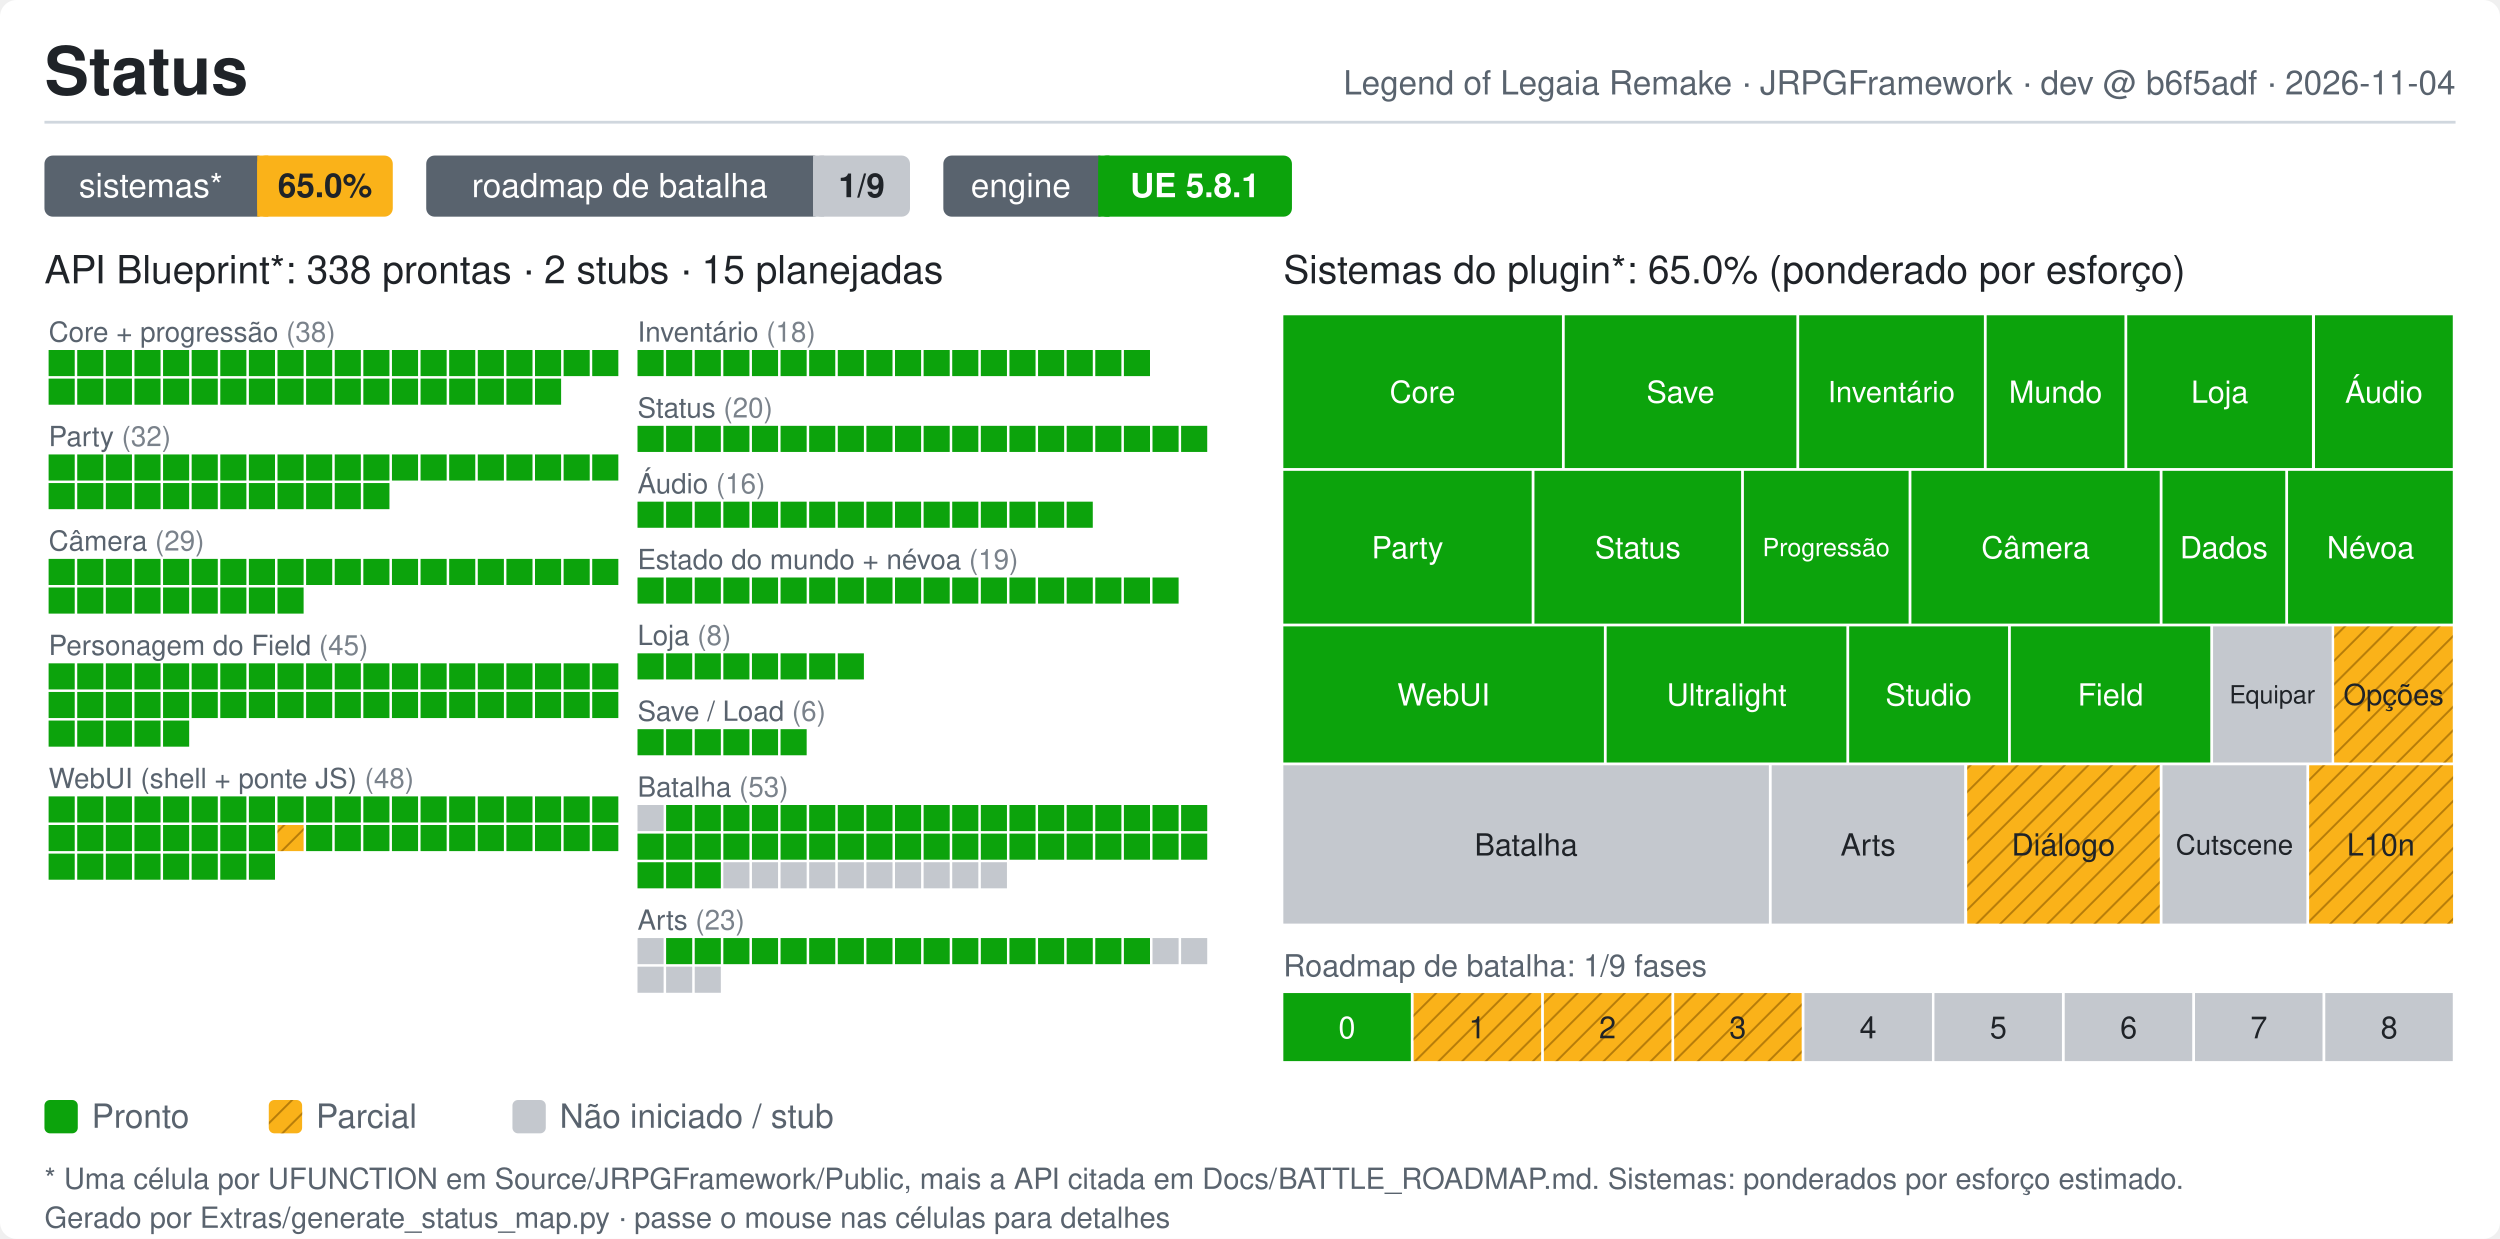
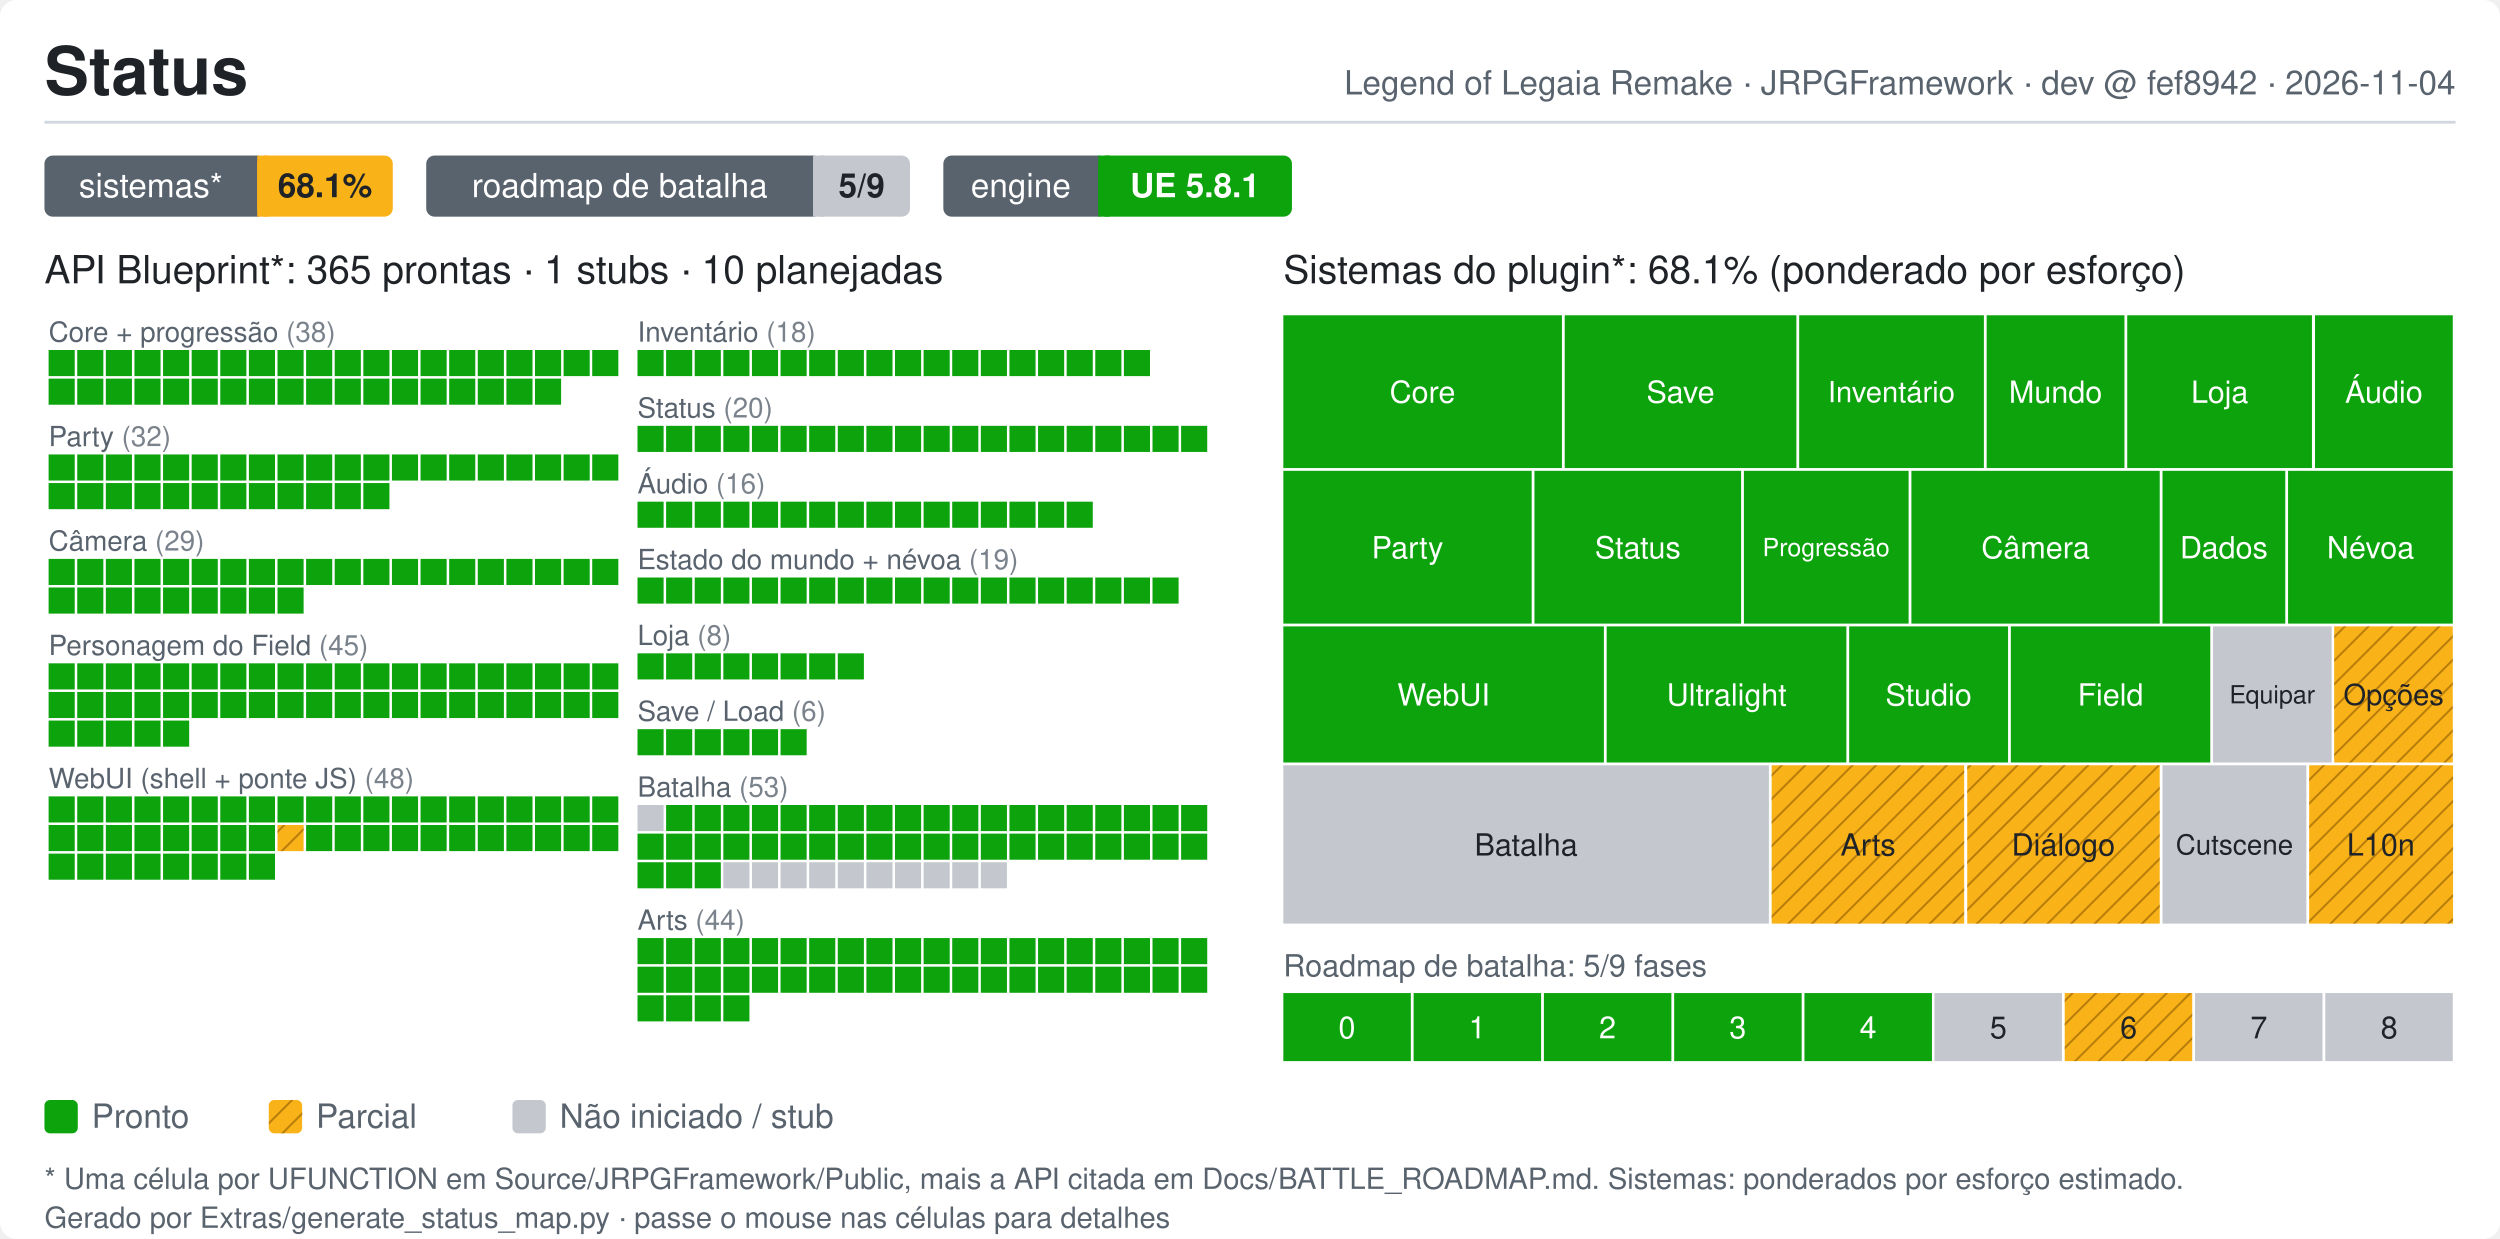
<svg xmlns="http://www.w3.org/2000/svg" width="900" height="446" viewBox="0 0 900 446" font-family="-apple-system,BlinkMacSystemFont,'Segoe UI',Helvetica,Arial,sans-serif" role="img" aria-labelledby="status-title">
  <style>
  .bg { fill: #ffffff; }
  .rule { stroke: #d0d7de; }
  .t1 { fill: #1f2328; }
  .t2 { fill: #59636e; }
  .ok { fill: #0ca30c; }
  .partial { fill: #fab219; }
  .pending { fill: #c4c8ce; }
  .hatch { stroke: #8a5a00; }
  .badge-k { fill: #59636e; }
  .badge-t { fill: #ffffff; }
  .txt-dark { fill: #1f2328; }
  .txt-pending { fill: #1f2328; }
  .panel { fill: #ffffff; }
  @media (prefers-color-scheme: dark) {
    .bg { fill: #0d1117; }
    .rule { stroke: #30363d; }
    .t1 { fill: #e6edf3; }
    .t2 { fill: #9198a1; }
    .pending { fill: #4b525c; }
    .badge-k { fill: #3d444d; }
    .txt-pending { fill: #e6edf3; }
    .panel { fill: #0d1117; }
  }
</style>
  <defs>
    <pattern id="hatch" width="6" height="6" patternUnits="userSpaceOnUse" patternTransform="rotate(45)">
      <line class="hatch" x1="0" y1="0" x2="0" y2="6" stroke-width="1.5" stroke-opacity=".55" />
    </pattern>
  </defs>
  <rect class="bg" width="900" height="446" rx="6" />
  <text class="t1" x="16" y="34" font-size="24" font-weight="600">Status</text>
-   <text class="t2" x="884" y="34" font-size="12" text-anchor="end">Legend of Legaia Remake · JRPGFramework · dev @ b6f5adf · 2026-11-04</text>
+   <text class="t2" x="884" y="34" font-size="12" text-anchor="end">Legend of Legaia Remake · JRPGFramework · dev @ fef8942 · 2026-11-04</text>
  <line class="rule" x1="16" y1="44" x2="884" y2="44" stroke-width="1" />
  <rect class="badge-k" x="16" y="56" width="79.6" height="22" rx="3" />
  <rect class="partial" x="92.6" y="56" width="48.8" height="22" rx="3" />
  <rect class="partial" x="92.6" y="56" width="4" height="22" />
  <text class="badge-t" x="54.3" y="71" font-size="12" text-anchor="middle">sistemas*</text>
-   <text class="txt-dark" x="117.0" y="71" font-size="12" font-weight="600" text-anchor="middle">65.0%</text>
+   <text class="txt-dark" x="117.0" y="71" font-size="12" font-weight="600" text-anchor="middle">68.1%</text>
  <rect class="badge-k" x="153.44" y="56" width="142.3" height="22" rx="3" />
  <rect class="pending" x="292.7" y="56" width="34.9" height="22" rx="3" />
  <rect class="pending" x="292.7" y="56" width="4" height="22" />
  <text class="badge-t" x="223.1" y="71" font-size="12" text-anchor="middle">roadmap de batalha</text>
-   <text class="txt-pending" x="310.2" y="71" font-size="12" font-weight="600" text-anchor="middle">1/9</text>
+   <text class="txt-pending" x="310.2" y="71" font-size="12" font-weight="600" text-anchor="middle">5/9</text>
  <rect class="badge-k" x="339.6" y="56" width="58.8" height="22" rx="3" />
  <rect class="ok" x="395.4" y="56" width="69.7" height="22" rx="3" />
  <rect class="ok" x="395.4" y="56" width="4" height="22" />
  <text class="badge-t" x="367.5" y="71" font-size="12" text-anchor="middle">engine</text>
  <text class="badge-t" x="430.2" y="71" font-size="12" font-weight="600" text-anchor="middle">UE 5.8.1</text>
-   <text class="t1" x="16" y="102" font-size="14">API Blueprint*: 338 prontas · 2 stubs · 15 planejadas</text>
+   <text class="t1" x="16" y="102" font-size="14">API Blueprint*: 365 prontas · 1 stubs · 10 planejadas</text>
  <rect class="panel" x="16" y="112" width="424" height="270" />
  <text class="t2" x="17.5" y="123.0" font-size="10">Core + progressão <tspan class="t2" fill-opacity=".8">(38)</tspan>
  </text>
  <rect class="ok" x="17.5" y="126.0" width="9.4" height="9.4" />
  <rect class="ok" x="27.8" y="126.0" width="9.4" height="9.4" />
  <rect class="ok" x="38.1" y="126.0" width="9.4" height="9.4" />
  <rect class="ok" x="48.4" y="126.0" width="9.4" height="9.4" />
  <rect class="ok" x="58.7" y="126.0" width="9.4" height="9.4" />
  <rect class="ok" x="69.0" y="126.0" width="9.4" height="9.4" />
  <rect class="ok" x="79.3" y="126.0" width="9.4" height="9.4" />
  <rect class="ok" x="89.6" y="126.0" width="9.4" height="9.4" />
  <rect class="ok" x="99.9" y="126.0" width="9.4" height="9.4" />
  <rect class="ok" x="110.2" y="126.0" width="9.4" height="9.4" />
  <rect class="ok" x="120.5" y="126.0" width="9.4" height="9.4" />
  <rect class="ok" x="130.8" y="126.0" width="9.4" height="9.4" />
  <rect class="ok" x="141.1" y="126.0" width="9.4" height="9.4" />
  <rect class="ok" x="151.4" y="126.0" width="9.4" height="9.4" />
  <rect class="ok" x="161.7" y="126.0" width="9.4" height="9.4" />
  <rect class="ok" x="172.0" y="126.0" width="9.4" height="9.4" />
  <rect class="ok" x="182.3" y="126.0" width="9.4" height="9.4" />
  <rect class="ok" x="192.6" y="126.0" width="9.4" height="9.4" />
  <rect class="ok" x="202.9" y="126.0" width="9.4" height="9.4" />
  <rect class="ok" x="213.2" y="126.0" width="9.4" height="9.4" />
  <rect class="ok" x="17.5" y="136.3" width="9.4" height="9.4" />
  <rect class="ok" x="27.8" y="136.3" width="9.4" height="9.4" />
  <rect class="ok" x="38.1" y="136.3" width="9.4" height="9.4" />
  <rect class="ok" x="48.4" y="136.3" width="9.4" height="9.4" />
  <rect class="ok" x="58.7" y="136.3" width="9.4" height="9.4" />
  <rect class="ok" x="69.0" y="136.3" width="9.4" height="9.4" />
  <rect class="ok" x="79.3" y="136.3" width="9.4" height="9.4" />
  <rect class="ok" x="89.6" y="136.3" width="9.4" height="9.4" />
  <rect class="ok" x="99.9" y="136.3" width="9.4" height="9.4" />
  <rect class="ok" x="110.2" y="136.3" width="9.4" height="9.4" />
  <rect class="ok" x="120.5" y="136.3" width="9.4" height="9.4" />
  <rect class="ok" x="130.8" y="136.3" width="9.4" height="9.4" />
  <rect class="ok" x="141.1" y="136.3" width="9.4" height="9.4" />
  <rect class="ok" x="151.4" y="136.3" width="9.4" height="9.4" />
  <rect class="ok" x="161.7" y="136.3" width="9.4" height="9.4" />
  <rect class="ok" x="172.0" y="136.3" width="9.4" height="9.4" />
  <rect class="ok" x="182.3" y="136.3" width="9.4" height="9.4" />
  <rect class="ok" x="192.6" y="136.3" width="9.4" height="9.4" />
  <text class="t2" x="17.5" y="160.6" font-size="10">Party <tspan class="t2" fill-opacity=".8">(32)</tspan>
  </text>
  <rect class="ok" x="17.5" y="163.6" width="9.4" height="9.4" />
  <rect class="ok" x="27.8" y="163.6" width="9.4" height="9.4" />
  <rect class="ok" x="38.1" y="163.6" width="9.4" height="9.4" />
  <rect class="ok" x="48.4" y="163.6" width="9.4" height="9.4" />
  <rect class="ok" x="58.7" y="163.6" width="9.4" height="9.4" />
  <rect class="ok" x="69.0" y="163.6" width="9.4" height="9.4" />
  <rect class="ok" x="79.3" y="163.6" width="9.4" height="9.4" />
  <rect class="ok" x="89.6" y="163.6" width="9.4" height="9.4" />
  <rect class="ok" x="99.9" y="163.6" width="9.4" height="9.4" />
  <rect class="ok" x="110.2" y="163.6" width="9.4" height="9.4" />
  <rect class="ok" x="120.5" y="163.6" width="9.4" height="9.4" />
  <rect class="ok" x="130.8" y="163.6" width="9.4" height="9.4" />
  <rect class="ok" x="141.1" y="163.6" width="9.4" height="9.4" />
  <rect class="ok" x="151.4" y="163.6" width="9.4" height="9.4" />
  <rect class="ok" x="161.7" y="163.6" width="9.4" height="9.4" />
  <rect class="ok" x="172.0" y="163.6" width="9.4" height="9.4" />
  <rect class="ok" x="182.3" y="163.6" width="9.4" height="9.4" />
  <rect class="ok" x="192.6" y="163.6" width="9.4" height="9.4" />
  <rect class="ok" x="202.9" y="163.6" width="9.4" height="9.4" />
  <rect class="ok" x="213.2" y="163.6" width="9.4" height="9.4" />
  <rect class="ok" x="17.5" y="173.9" width="9.4" height="9.4" />
  <rect class="ok" x="27.8" y="173.9" width="9.4" height="9.4" />
  <rect class="ok" x="38.1" y="173.9" width="9.4" height="9.4" />
  <rect class="ok" x="48.4" y="173.9" width="9.4" height="9.4" />
  <rect class="ok" x="58.7" y="173.9" width="9.4" height="9.4" />
  <rect class="ok" x="69.0" y="173.9" width="9.4" height="9.4" />
  <rect class="ok" x="79.3" y="173.9" width="9.4" height="9.4" />
  <rect class="ok" x="89.6" y="173.9" width="9.4" height="9.4" />
  <rect class="ok" x="99.9" y="173.9" width="9.4" height="9.4" />
  <rect class="ok" x="110.2" y="173.9" width="9.4" height="9.4" />
  <rect class="ok" x="120.5" y="173.9" width="9.4" height="9.4" />
  <rect class="ok" x="130.8" y="173.9" width="9.4" height="9.4" />
  <text class="t2" x="17.5" y="198.2" font-size="10">Câmera <tspan class="t2" fill-opacity=".8">(29)</tspan>
  </text>
  <rect class="ok" x="17.5" y="201.2" width="9.4" height="9.4" />
  <rect class="ok" x="27.8" y="201.2" width="9.4" height="9.4" />
  <rect class="ok" x="38.1" y="201.2" width="9.4" height="9.4" />
  <rect class="ok" x="48.4" y="201.2" width="9.4" height="9.4" />
  <rect class="ok" x="58.7" y="201.2" width="9.4" height="9.4" />
  <rect class="ok" x="69.0" y="201.2" width="9.4" height="9.4" />
  <rect class="ok" x="79.3" y="201.2" width="9.4" height="9.4" />
  <rect class="ok" x="89.6" y="201.2" width="9.4" height="9.4" />
  <rect class="ok" x="99.9" y="201.2" width="9.4" height="9.4" />
  <rect class="ok" x="110.2" y="201.2" width="9.4" height="9.4" />
  <rect class="ok" x="120.5" y="201.2" width="9.4" height="9.4" />
  <rect class="ok" x="130.8" y="201.2" width="9.4" height="9.4" />
  <rect class="ok" x="141.1" y="201.2" width="9.4" height="9.4" />
  <rect class="ok" x="151.4" y="201.2" width="9.4" height="9.4" />
  <rect class="ok" x="161.7" y="201.2" width="9.4" height="9.4" />
  <rect class="ok" x="172.0" y="201.2" width="9.4" height="9.4" />
  <rect class="ok" x="182.3" y="201.2" width="9.4" height="9.4" />
  <rect class="ok" x="192.6" y="201.2" width="9.4" height="9.4" />
  <rect class="ok" x="202.9" y="201.2" width="9.4" height="9.4" />
  <rect class="ok" x="213.2" y="201.2" width="9.4" height="9.4" />
  <rect class="ok" x="17.5" y="211.5" width="9.4" height="9.4" />
  <rect class="ok" x="27.8" y="211.5" width="9.4" height="9.4" />
  <rect class="ok" x="38.1" y="211.5" width="9.4" height="9.4" />
  <rect class="ok" x="48.4" y="211.5" width="9.4" height="9.4" />
  <rect class="ok" x="58.7" y="211.5" width="9.4" height="9.4" />
  <rect class="ok" x="69.0" y="211.5" width="9.4" height="9.4" />
  <rect class="ok" x="79.3" y="211.5" width="9.4" height="9.4" />
  <rect class="ok" x="89.6" y="211.5" width="9.4" height="9.4" />
  <rect class="ok" x="99.9" y="211.5" width="9.4" height="9.4" />
  <text class="t2" x="17.5" y="235.8" font-size="10">Personagem do Field <tspan class="t2" fill-opacity=".8">(45)</tspan>
  </text>
  <rect class="ok" x="17.5" y="238.8" width="9.4" height="9.4" />
  <rect class="ok" x="27.8" y="238.8" width="9.4" height="9.4" />
  <rect class="ok" x="38.1" y="238.8" width="9.4" height="9.4" />
  <rect class="ok" x="48.4" y="238.8" width="9.4" height="9.4" />
  <rect class="ok" x="58.7" y="238.8" width="9.4" height="9.4" />
  <rect class="ok" x="69.0" y="238.8" width="9.4" height="9.4" />
  <rect class="ok" x="79.3" y="238.8" width="9.4" height="9.4" />
  <rect class="ok" x="89.6" y="238.8" width="9.4" height="9.4" />
  <rect class="ok" x="99.9" y="238.8" width="9.4" height="9.4" />
  <rect class="ok" x="110.2" y="238.8" width="9.4" height="9.4" />
  <rect class="ok" x="120.5" y="238.8" width="9.4" height="9.4" />
  <rect class="ok" x="130.8" y="238.8" width="9.4" height="9.4" />
  <rect class="ok" x="141.1" y="238.8" width="9.4" height="9.4" />
  <rect class="ok" x="151.4" y="238.8" width="9.4" height="9.4" />
  <rect class="ok" x="161.7" y="238.8" width="9.4" height="9.4" />
  <rect class="ok" x="172.0" y="238.8" width="9.4" height="9.4" />
  <rect class="ok" x="182.3" y="238.8" width="9.4" height="9.4" />
  <rect class="ok" x="192.6" y="238.8" width="9.4" height="9.4" />
  <rect class="ok" x="202.9" y="238.8" width="9.4" height="9.4" />
  <rect class="ok" x="213.2" y="238.8" width="9.4" height="9.4" />
  <rect class="ok" x="17.5" y="249.1" width="9.4" height="9.4" />
  <rect class="ok" x="27.8" y="249.1" width="9.4" height="9.4" />
  <rect class="ok" x="38.1" y="249.1" width="9.4" height="9.4" />
  <rect class="ok" x="48.4" y="249.1" width="9.4" height="9.4" />
  <rect class="ok" x="58.7" y="249.1" width="9.4" height="9.4" />
  <rect class="ok" x="69.0" y="249.1" width="9.4" height="9.4" />
  <rect class="ok" x="79.3" y="249.1" width="9.4" height="9.4" />
  <rect class="ok" x="89.6" y="249.1" width="9.4" height="9.4" />
  <rect class="ok" x="99.9" y="249.1" width="9.4" height="9.4" />
  <rect class="ok" x="110.2" y="249.1" width="9.4" height="9.4" />
  <rect class="ok" x="120.5" y="249.1" width="9.4" height="9.4" />
  <rect class="ok" x="130.8" y="249.1" width="9.4" height="9.4" />
  <rect class="ok" x="141.1" y="249.1" width="9.4" height="9.4" />
  <rect class="ok" x="151.4" y="249.1" width="9.4" height="9.4" />
  <rect class="ok" x="161.7" y="249.1" width="9.4" height="9.4" />
  <rect class="ok" x="172.0" y="249.1" width="9.4" height="9.4" />
  <rect class="ok" x="182.3" y="249.1" width="9.4" height="9.4" />
  <rect class="ok" x="192.6" y="249.1" width="9.4" height="9.4" />
  <rect class="ok" x="202.9" y="249.1" width="9.4" height="9.4" />
  <rect class="ok" x="213.2" y="249.1" width="9.4" height="9.4" />
  <rect class="ok" x="17.5" y="259.4" width="9.4" height="9.4" />
  <rect class="ok" x="27.8" y="259.4" width="9.4" height="9.4" />
  <rect class="ok" x="38.1" y="259.4" width="9.4" height="9.4" />
  <rect class="ok" x="48.4" y="259.4" width="9.4" height="9.4" />
  <rect class="ok" x="58.7" y="259.4" width="9.4" height="9.4" />
  <text class="t2" x="17.5" y="283.7" font-size="10">WebUI (shell + ponte JS) <tspan class="t2" fill-opacity=".8">(48)</tspan>
  </text>
  <rect class="ok" x="17.5" y="286.7" width="9.4" height="9.4" />
  <rect class="ok" x="27.8" y="286.7" width="9.4" height="9.4" />
  <rect class="ok" x="38.1" y="286.7" width="9.4" height="9.4" />
  <rect class="ok" x="48.4" y="286.7" width="9.4" height="9.4" />
  <rect class="ok" x="58.7" y="286.7" width="9.4" height="9.4" />
  <rect class="ok" x="69.0" y="286.7" width="9.4" height="9.4" />
  <rect class="ok" x="79.3" y="286.7" width="9.4" height="9.4" />
  <rect class="ok" x="89.6" y="286.7" width="9.4" height="9.4" />
  <rect class="ok" x="99.9" y="286.7" width="9.4" height="9.4" />
  <rect class="ok" x="110.2" y="286.7" width="9.4" height="9.4" />
  <rect class="ok" x="120.5" y="286.7" width="9.4" height="9.4" />
  <rect class="ok" x="130.8" y="286.7" width="9.4" height="9.4" />
  <rect class="ok" x="141.1" y="286.7" width="9.4" height="9.4" />
  <rect class="ok" x="151.4" y="286.7" width="9.4" height="9.4" />
  <rect class="ok" x="161.7" y="286.7" width="9.4" height="9.4" />
  <rect class="ok" x="172.0" y="286.7" width="9.4" height="9.4" />
  <rect class="ok" x="182.3" y="286.7" width="9.4" height="9.4" />
  <rect class="ok" x="192.6" y="286.7" width="9.4" height="9.4" />
  <rect class="ok" x="202.9" y="286.7" width="9.4" height="9.4" />
  <rect class="ok" x="213.2" y="286.7" width="9.4" height="9.4" />
  <rect class="ok" x="17.5" y="297.0" width="9.4" height="9.4" />
  <rect class="ok" x="27.8" y="297.0" width="9.4" height="9.4" />
  <rect class="ok" x="38.1" y="297.0" width="9.4" height="9.4" />
  <rect class="ok" x="48.4" y="297.0" width="9.4" height="9.4" />
  <rect class="ok" x="58.7" y="297.0" width="9.4" height="9.4" />
  <rect class="ok" x="69.0" y="297.0" width="9.4" height="9.4" />
  <rect class="ok" x="79.3" y="297.0" width="9.4" height="9.4" />
  <rect class="ok" x="89.6" y="297.0" width="9.4" height="9.4" />
  <rect class="partial" x="99.9" y="297.0" width="9.4" height="9.4" />
  <rect x="99.9" y="297.0" width="9.4" height="9.4" fill="url(#hatch)" pointer-events="none" />
  <rect class="ok" x="110.2" y="297.0" width="9.4" height="9.4" />
  <rect class="ok" x="120.5" y="297.0" width="9.4" height="9.4" />
  <rect class="ok" x="130.8" y="297.0" width="9.4" height="9.4" />
  <rect class="ok" x="141.1" y="297.0" width="9.4" height="9.4" />
  <rect class="ok" x="151.4" y="297.0" width="9.4" height="9.4" />
  <rect class="ok" x="161.7" y="297.0" width="9.4" height="9.4" />
  <rect class="ok" x="172.0" y="297.0" width="9.4" height="9.4" />
  <rect class="ok" x="182.3" y="297.0" width="9.4" height="9.4" />
  <rect class="ok" x="192.6" y="297.0" width="9.4" height="9.4" />
  <rect class="ok" x="202.9" y="297.0" width="9.4" height="9.4" />
  <rect class="ok" x="213.2" y="297.0" width="9.4" height="9.4" />
  <rect class="ok" x="17.5" y="307.3" width="9.4" height="9.4" />
  <rect class="ok" x="27.8" y="307.3" width="9.4" height="9.4" />
  <rect class="ok" x="38.1" y="307.3" width="9.4" height="9.4" />
  <rect class="ok" x="48.4" y="307.3" width="9.4" height="9.4" />
  <rect class="ok" x="58.7" y="307.3" width="9.4" height="9.4" />
  <rect class="ok" x="69.0" y="307.3" width="9.4" height="9.4" />
  <rect class="ok" x="79.3" y="307.3" width="9.4" height="9.4" />
  <rect class="ok" x="89.6" y="307.3" width="9.4" height="9.4" />
  <text class="t2" x="229.5" y="123.0" font-size="10">Inventário <tspan class="t2" fill-opacity=".8">(18)</tspan>
  </text>
  <rect class="ok" x="229.5" y="126.0" width="9.4" height="9.4" />
  <rect class="ok" x="239.8" y="126.0" width="9.4" height="9.4" />
  <rect class="ok" x="250.1" y="126.0" width="9.4" height="9.4" />
  <rect class="ok" x="260.4" y="126.0" width="9.4" height="9.4" />
  <rect class="ok" x="270.7" y="126.0" width="9.4" height="9.4" />
  <rect class="ok" x="281.0" y="126.0" width="9.4" height="9.4" />
  <rect class="ok" x="291.3" y="126.0" width="9.4" height="9.4" />
  <rect class="ok" x="301.6" y="126.0" width="9.4" height="9.4" />
  <rect class="ok" x="311.9" y="126.0" width="9.4" height="9.4" />
  <rect class="ok" x="322.2" y="126.0" width="9.4" height="9.4" />
  <rect class="ok" x="332.5" y="126.0" width="9.4" height="9.4" />
  <rect class="ok" x="342.8" y="126.0" width="9.4" height="9.4" />
  <rect class="ok" x="353.1" y="126.0" width="9.4" height="9.4" />
  <rect class="ok" x="363.4" y="126.0" width="9.4" height="9.4" />
  <rect class="ok" x="373.7" y="126.0" width="9.4" height="9.4" />
  <rect class="ok" x="384.0" y="126.0" width="9.4" height="9.4" />
  <rect class="ok" x="394.3" y="126.0" width="9.4" height="9.4" />
  <rect class="ok" x="404.6" y="126.0" width="9.4" height="9.4" />
  <text class="t2" x="229.5" y="150.3" font-size="10">Status <tspan class="t2" fill-opacity=".8">(20)</tspan>
  </text>
  <rect class="ok" x="229.5" y="153.3" width="9.4" height="9.4" />
  <rect class="ok" x="239.8" y="153.3" width="9.4" height="9.4" />
  <rect class="ok" x="250.1" y="153.3" width="9.4" height="9.4" />
  <rect class="ok" x="260.4" y="153.3" width="9.4" height="9.4" />
  <rect class="ok" x="270.7" y="153.3" width="9.4" height="9.4" />
  <rect class="ok" x="281.0" y="153.3" width="9.4" height="9.4" />
  <rect class="ok" x="291.3" y="153.3" width="9.4" height="9.4" />
  <rect class="ok" x="301.6" y="153.3" width="9.4" height="9.4" />
  <rect class="ok" x="311.9" y="153.3" width="9.4" height="9.4" />
  <rect class="ok" x="322.2" y="153.3" width="9.4" height="9.4" />
  <rect class="ok" x="332.5" y="153.3" width="9.4" height="9.4" />
  <rect class="ok" x="342.8" y="153.3" width="9.4" height="9.4" />
  <rect class="ok" x="353.1" y="153.3" width="9.4" height="9.4" />
  <rect class="ok" x="363.4" y="153.3" width="9.4" height="9.4" />
  <rect class="ok" x="373.7" y="153.3" width="9.4" height="9.4" />
  <rect class="ok" x="384.0" y="153.3" width="9.4" height="9.4" />
  <rect class="ok" x="394.3" y="153.3" width="9.4" height="9.4" />
  <rect class="ok" x="404.6" y="153.3" width="9.4" height="9.4" />
  <rect class="ok" x="414.9" y="153.3" width="9.4" height="9.4" />
  <rect class="ok" x="425.2" y="153.3" width="9.4" height="9.4" />
  <text class="t2" x="229.5" y="177.6" font-size="10">Áudio <tspan class="t2" fill-opacity=".8">(16)</tspan>
  </text>
  <rect class="ok" x="229.5" y="180.6" width="9.4" height="9.4" />
  <rect class="ok" x="239.8" y="180.6" width="9.4" height="9.4" />
  <rect class="ok" x="250.1" y="180.6" width="9.4" height="9.4" />
  <rect class="ok" x="260.4" y="180.6" width="9.4" height="9.4" />
  <rect class="ok" x="270.7" y="180.6" width="9.4" height="9.4" />
  <rect class="ok" x="281.0" y="180.6" width="9.4" height="9.4" />
  <rect class="ok" x="291.3" y="180.6" width="9.4" height="9.4" />
  <rect class="ok" x="301.6" y="180.6" width="9.4" height="9.4" />
  <rect class="ok" x="311.9" y="180.6" width="9.4" height="9.4" />
  <rect class="ok" x="322.2" y="180.6" width="9.4" height="9.4" />
  <rect class="ok" x="332.5" y="180.6" width="9.4" height="9.4" />
  <rect class="ok" x="342.8" y="180.6" width="9.4" height="9.4" />
  <rect class="ok" x="353.1" y="180.6" width="9.4" height="9.4" />
  <rect class="ok" x="363.4" y="180.6" width="9.4" height="9.4" />
  <rect class="ok" x="373.7" y="180.6" width="9.4" height="9.4" />
  <rect class="ok" x="384.0" y="180.6" width="9.4" height="9.4" />
  <text class="t2" x="229.5" y="204.9" font-size="10">Estado do mundo + névoa <tspan class="t2" fill-opacity=".8">(19)</tspan>
  </text>
  <rect class="ok" x="229.5" y="207.9" width="9.4" height="9.4" />
  <rect class="ok" x="239.8" y="207.9" width="9.4" height="9.4" />
  <rect class="ok" x="250.1" y="207.9" width="9.4" height="9.4" />
  <rect class="ok" x="260.4" y="207.9" width="9.4" height="9.4" />
  <rect class="ok" x="270.7" y="207.9" width="9.4" height="9.4" />
  <rect class="ok" x="281.0" y="207.9" width="9.4" height="9.4" />
  <rect class="ok" x="291.3" y="207.9" width="9.4" height="9.4" />
  <rect class="ok" x="301.6" y="207.9" width="9.4" height="9.4" />
  <rect class="ok" x="311.9" y="207.9" width="9.4" height="9.4" />
  <rect class="ok" x="322.2" y="207.9" width="9.4" height="9.4" />
  <rect class="ok" x="332.5" y="207.9" width="9.4" height="9.4" />
  <rect class="ok" x="342.8" y="207.9" width="9.4" height="9.4" />
  <rect class="ok" x="353.1" y="207.9" width="9.4" height="9.4" />
  <rect class="ok" x="363.4" y="207.9" width="9.4" height="9.4" />
  <rect class="ok" x="373.7" y="207.9" width="9.4" height="9.4" />
  <rect class="ok" x="384.0" y="207.9" width="9.4" height="9.4" />
  <rect class="ok" x="394.3" y="207.9" width="9.4" height="9.4" />
  <rect class="ok" x="404.6" y="207.9" width="9.4" height="9.4" />
  <rect class="ok" x="414.9" y="207.9" width="9.4" height="9.4" />
  <text class="t2" x="229.5" y="232.2" font-size="10">Loja <tspan class="t2" fill-opacity=".8">(8)</tspan>
  </text>
  <rect class="ok" x="229.5" y="235.2" width="9.4" height="9.4" />
  <rect class="ok" x="239.8" y="235.2" width="9.4" height="9.4" />
  <rect class="ok" x="250.1" y="235.2" width="9.4" height="9.4" />
  <rect class="ok" x="260.4" y="235.2" width="9.4" height="9.4" />
  <rect class="ok" x="270.7" y="235.2" width="9.4" height="9.4" />
  <rect class="ok" x="281.0" y="235.2" width="9.4" height="9.4" />
  <rect class="ok" x="291.3" y="235.2" width="9.4" height="9.4" />
  <rect class="ok" x="301.6" y="235.2" width="9.4" height="9.4" />
  <text class="t2" x="229.5" y="259.5" font-size="10">Save / Load <tspan class="t2" fill-opacity=".8">(6)</tspan>
  </text>
  <rect class="ok" x="229.5" y="262.5" width="9.4" height="9.4" />
  <rect class="ok" x="239.8" y="262.5" width="9.4" height="9.4" />
  <rect class="ok" x="250.1" y="262.5" width="9.4" height="9.4" />
  <rect class="ok" x="260.4" y="262.5" width="9.4" height="9.4" />
  <rect class="ok" x="270.7" y="262.5" width="9.4" height="9.4" />
  <rect class="ok" x="281.0" y="262.5" width="9.4" height="9.4" />
  <text class="t2" x="229.5" y="286.8" font-size="10">Batalha <tspan class="t2" fill-opacity=".8">(53)</tspan>
  </text>
  <rect class="pending" x="229.5" y="289.8" width="9.4" height="9.4" />
  <rect class="ok" x="239.8" y="289.8" width="9.4" height="9.4" />
  <rect class="ok" x="250.1" y="289.8" width="9.4" height="9.4" />
  <rect class="ok" x="260.4" y="289.8" width="9.4" height="9.4" />
  <rect class="ok" x="270.7" y="289.8" width="9.4" height="9.4" />
  <rect class="ok" x="281.0" y="289.8" width="9.4" height="9.4" />
  <rect class="ok" x="291.3" y="289.8" width="9.4" height="9.4" />
  <rect class="ok" x="301.6" y="289.8" width="9.4" height="9.4" />
  <rect class="ok" x="311.9" y="289.8" width="9.4" height="9.4" />
  <rect class="ok" x="322.2" y="289.8" width="9.4" height="9.4" />
  <rect class="ok" x="332.5" y="289.8" width="9.4" height="9.4" />
  <rect class="ok" x="342.8" y="289.8" width="9.4" height="9.4" />
  <rect class="ok" x="353.1" y="289.8" width="9.4" height="9.4" />
  <rect class="ok" x="363.4" y="289.8" width="9.4" height="9.4" />
  <rect class="ok" x="373.7" y="289.8" width="9.4" height="9.4" />
  <rect class="ok" x="384.0" y="289.8" width="9.4" height="9.4" />
  <rect class="ok" x="394.3" y="289.8" width="9.4" height="9.4" />
  <rect class="ok" x="404.6" y="289.8" width="9.4" height="9.4" />
  <rect class="ok" x="414.9" y="289.8" width="9.4" height="9.4" />
  <rect class="ok" x="425.2" y="289.8" width="9.4" height="9.4" />
  <rect class="ok" x="229.5" y="300.1" width="9.4" height="9.4" />
  <rect class="ok" x="239.8" y="300.1" width="9.4" height="9.4" />
  <rect class="ok" x="250.1" y="300.1" width="9.4" height="9.4" />
  <rect class="ok" x="260.4" y="300.1" width="9.4" height="9.4" />
  <rect class="ok" x="270.7" y="300.1" width="9.4" height="9.4" />
  <rect class="ok" x="281.0" y="300.1" width="9.4" height="9.4" />
  <rect class="ok" x="291.3" y="300.1" width="9.4" height="9.4" />
  <rect class="ok" x="301.6" y="300.1" width="9.4" height="9.4" />
  <rect class="ok" x="311.9" y="300.1" width="9.4" height="9.4" />
  <rect class="ok" x="322.2" y="300.1" width="9.4" height="9.4" />
  <rect class="ok" x="332.5" y="300.1" width="9.4" height="9.4" />
  <rect class="ok" x="342.8" y="300.1" width="9.4" height="9.4" />
  <rect class="ok" x="353.1" y="300.1" width="9.4" height="9.4" />
  <rect class="ok" x="363.4" y="300.1" width="9.4" height="9.4" />
  <rect class="ok" x="373.7" y="300.1" width="9.4" height="9.4" />
  <rect class="ok" x="384.0" y="300.1" width="9.4" height="9.4" />
  <rect class="ok" x="394.3" y="300.1" width="9.4" height="9.4" />
  <rect class="ok" x="404.6" y="300.1" width="9.4" height="9.4" />
  <rect class="ok" x="414.9" y="300.1" width="9.4" height="9.4" />
  <rect class="ok" x="425.2" y="300.1" width="9.4" height="9.4" />
  <rect class="ok" x="229.5" y="310.4" width="9.4" height="9.4" />
  <rect class="ok" x="239.8" y="310.4" width="9.4" height="9.4" />
  <rect class="ok" x="250.1" y="310.4" width="9.4" height="9.4" />
  <rect class="pending" x="260.4" y="310.4" width="9.4" height="9.4" />
  <rect class="pending" x="270.7" y="310.4" width="9.4" height="9.4" />
  <rect class="pending" x="281.0" y="310.4" width="9.4" height="9.4" />
  <rect class="pending" x="291.3" y="310.4" width="9.4" height="9.4" />
  <rect class="pending" x="301.6" y="310.4" width="9.4" height="9.4" />
  <rect class="pending" x="311.9" y="310.4" width="9.4" height="9.4" />
  <rect class="pending" x="322.2" y="310.4" width="9.4" height="9.4" />
  <rect class="pending" x="332.5" y="310.4" width="9.4" height="9.4" />
  <rect class="pending" x="342.8" y="310.4" width="9.4" height="9.4" />
  <rect class="pending" x="353.1" y="310.4" width="9.4" height="9.4" />
-   <text class="t2" x="229.5" y="334.7" font-size="10">Arts <tspan class="t2" fill-opacity=".8">(23)</tspan>
-   </text>
-   <rect class="pending" x="229.5" y="337.7" width="9.4" height="9.4" />
+   <text class="t2" x="229.5" y="334.7" font-size="10">Arts <tspan class="t2" fill-opacity=".8">(44)</tspan>
+   </text>
+   <rect class="ok" x="229.5" y="337.7" width="9.4" height="9.4" />
  <rect class="ok" x="239.8" y="337.7" width="9.4" height="9.4" />
  <rect class="ok" x="250.1" y="337.7" width="9.4" height="9.4" />
  <rect class="ok" x="260.4" y="337.7" width="9.4" height="9.4" />
  <rect class="ok" x="270.7" y="337.7" width="9.4" height="9.4" />
  <rect class="ok" x="281.0" y="337.7" width="9.4" height="9.4" />
  <rect class="ok" x="291.3" y="337.7" width="9.4" height="9.4" />
  <rect class="ok" x="301.6" y="337.7" width="9.4" height="9.4" />
  <rect class="ok" x="311.9" y="337.7" width="9.4" height="9.4" />
  <rect class="ok" x="322.2" y="337.7" width="9.4" height="9.4" />
  <rect class="ok" x="332.5" y="337.7" width="9.4" height="9.4" />
  <rect class="ok" x="342.8" y="337.7" width="9.4" height="9.4" />
  <rect class="ok" x="353.1" y="337.7" width="9.4" height="9.4" />
  <rect class="ok" x="363.4" y="337.7" width="9.4" height="9.4" />
  <rect class="ok" x="373.7" y="337.7" width="9.4" height="9.4" />
  <rect class="ok" x="384.0" y="337.7" width="9.4" height="9.4" />
  <rect class="ok" x="394.3" y="337.7" width="9.4" height="9.4" />
  <rect class="ok" x="404.6" y="337.7" width="9.4" height="9.4" />
-   <rect class="pending" x="414.9" y="337.7" width="9.4" height="9.4" />
-   <rect class="pending" x="425.2" y="337.7" width="9.4" height="9.4" />
-   <rect class="pending" x="229.5" y="348.0" width="9.4" height="9.4" />
-   <rect class="pending" x="239.8" y="348.0" width="9.4" height="9.4" />
-   <rect class="pending" x="250.1" y="348.0" width="9.4" height="9.4" />
-   <text class="t1" x="462" y="102" font-size="14">Sistemas do plugin*: 65.0% (ponderado por esforço)</text>
+   <rect class="ok" x="414.9" y="337.7" width="9.4" height="9.4" />
+   <rect class="ok" x="425.2" y="337.7" width="9.4" height="9.4" />
+   <rect class="ok" x="229.5" y="348.0" width="9.4" height="9.4" />
+   <rect class="ok" x="239.8" y="348.0" width="9.4" height="9.4" />
+   <rect class="ok" x="250.1" y="348.0" width="9.4" height="9.4" />
+   <rect class="ok" x="260.4" y="348.0" width="9.4" height="9.4" />
+   <rect class="ok" x="270.7" y="348.0" width="9.4" height="9.4" />
+   <rect class="ok" x="281.0" y="348.0" width="9.4" height="9.4" />
+   <rect class="ok" x="291.3" y="348.0" width="9.4" height="9.4" />
+   <rect class="ok" x="301.6" y="348.0" width="9.4" height="9.4" />
+   <rect class="ok" x="311.9" y="348.0" width="9.4" height="9.4" />
+   <rect class="ok" x="322.2" y="348.0" width="9.4" height="9.4" />
+   <rect class="ok" x="332.5" y="348.0" width="9.4" height="9.4" />
+   <rect class="ok" x="342.8" y="348.0" width="9.4" height="9.4" />
+   <rect class="ok" x="353.1" y="348.0" width="9.4" height="9.4" />
+   <rect class="ok" x="363.4" y="348.0" width="9.4" height="9.4" />
+   <rect class="ok" x="373.7" y="348.0" width="9.4" height="9.4" />
+   <rect class="ok" x="384.0" y="348.0" width="9.4" height="9.4" />
+   <rect class="ok" x="394.3" y="348.0" width="9.4" height="9.4" />
+   <rect class="ok" x="404.6" y="348.0" width="9.4" height="9.4" />
+   <rect class="ok" x="414.9" y="348.0" width="9.4" height="9.4" />
+   <rect class="ok" x="425.2" y="348.0" width="9.4" height="9.4" />
+   <rect class="ok" x="229.5" y="358.3" width="9.4" height="9.4" />
+   <rect class="ok" x="239.8" y="358.3" width="9.4" height="9.4" />
+   <rect class="ok" x="250.1" y="358.3" width="9.4" height="9.4" />
+   <rect class="ok" x="260.4" y="358.3" width="9.4" height="9.4" />
+   <text class="t1" x="462" y="102" font-size="14">Sistemas do plugin*: 68.1% (ponderado por esforço)</text>
  <rect class="ok" x="462.0" y="113.5" width="100.3" height="55.0" />
  <text class="badge-t" x="512.1" y="145.0" font-size="11" text-anchor="middle" pointer-events="none">Core</text>
  <rect class="ok" x="563.3" y="113.5" width="83.4" height="55.0" />
  <text class="badge-t" x="605.0" y="145.0" font-size="11" text-anchor="middle" pointer-events="none">Save</text>
  <rect class="ok" x="647.7" y="113.5" width="66.5" height="55.0" />
  <text class="badge-t" x="680.9" y="144.8" font-size="10.5" text-anchor="middle" pointer-events="none">Inventário</text>
  <rect class="ok" x="715.2" y="113.5" width="49.6" height="55.0" />
  <text class="badge-t" x="740.0" y="145.0" font-size="11" text-anchor="middle" pointer-events="none">Mundo</text>
  <rect class="ok" x="765.8" y="113.5" width="66.5" height="55.0" />
  <text class="badge-t" x="799.1" y="145.0" font-size="11" text-anchor="middle" pointer-events="none">Loja</text>
  <rect class="ok" x="833.4" y="113.5" width="49.6" height="55.0" />
  <text class="badge-t" x="858.2" y="145.0" font-size="11" text-anchor="middle" pointer-events="none">Áudio</text>
  <rect class="ok" x="462.0" y="169.5" width="89.4" height="55.0" />
  <text class="badge-t" x="506.7" y="201.0" font-size="11" text-anchor="middle" pointer-events="none">Party</text>
  <rect class="ok" x="552.4" y="169.5" width="74.4" height="55.0" />
  <text class="badge-t" x="589.6" y="201.0" font-size="11" text-anchor="middle" pointer-events="none">Status</text>
  <rect class="ok" x="627.8" y="169.5" width="59.3" height="55.0" />
  <text class="badge-t" x="657.4" y="200.2" font-size="9" text-anchor="middle" pointer-events="none">Progressão</text>
  <rect class="ok" x="688.1" y="169.5" width="89.4" height="55.0" />
  <text class="badge-t" x="732.8" y="201.0" font-size="11" text-anchor="middle" pointer-events="none">Câmera</text>
  <rect class="ok" x="778.5" y="169.5" width="44.2" height="55.0" />
  <text class="badge-t" x="800.6" y="201.0" font-size="11" text-anchor="middle" pointer-events="none">Dados</text>
  <rect class="ok" x="823.7" y="169.5" width="59.3" height="55.0" />
  <text class="badge-t" x="853.4" y="201.0" font-size="11" text-anchor="middle" pointer-events="none">Névoa</text>
  <rect class="ok" x="462.0" y="225.5" width="115.4" height="49.0" />
  <text class="badge-t" x="519.7" y="254.0" font-size="11" text-anchor="middle" pointer-events="none">WebUI</text>
  <rect class="ok" x="578.4" y="225.5" width="86.3" height="49.0" />
  <text class="badge-t" x="621.6" y="254.0" font-size="11" text-anchor="middle" pointer-events="none">Ultralight</text>
  <rect class="ok" x="665.7" y="225.5" width="57.2" height="49.0" />
  <text class="badge-t" x="694.3" y="254.0" font-size="11" text-anchor="middle" pointer-events="none">Studio</text>
  <rect class="ok" x="723.9" y="225.5" width="71.8" height="49.0" />
  <text class="badge-t" x="759.8" y="254.0" font-size="11" text-anchor="middle" pointer-events="none">Field</text>
  <rect class="pending" x="796.7" y="225.5" width="42.7" height="49.0" />
  <text class="txt-pending" x="818.0" y="253.2" font-size="9" text-anchor="middle" pointer-events="none">Equipar</text>
  <rect class="partial" x="840.3" y="225.5" width="42.7" height="49.0" />
  <rect x="840.3" y="225.5" width="42.7" height="49.0" fill="url(#hatch)" pointer-events="none" />
  <text class="txt-dark" x="861.7" y="253.8" font-size="10.5" text-anchor="middle" pointer-events="none">Opções</text>
  <rect class="pending" x="462.0" y="275.5" width="174.8" height="57.0" />
  <text class="txt-pending" x="549.4" y="308.0" font-size="11" text-anchor="middle" pointer-events="none">Batalha</text>
-   <rect class="pending" x="637.8" y="275.5" width="69.3" height="57.0" />
-   <text class="txt-pending" x="672.5" y="308.0" font-size="11" text-anchor="middle" pointer-events="none">Arts</text>
+   <rect class="partial" x="637.8" y="275.5" width="69.3" height="57.0" />
+   <rect x="637.8" y="275.5" width="69.3" height="57.0" fill="url(#hatch)" pointer-events="none" />
+   <text class="txt-dark" x="672.5" y="308.0" font-size="11" text-anchor="middle" pointer-events="none">Arts</text>
  <rect class="partial" x="708.2" y="275.5" width="69.3" height="57.0" />
  <rect x="708.2" y="275.5" width="69.3" height="57.0" fill="url(#hatch)" pointer-events="none" />
  <text class="txt-dark" x="742.8" y="308.0" font-size="11" text-anchor="middle" pointer-events="none">Diálogo</text>
  <rect class="pending" x="778.5" y="275.5" width="51.8" height="57.0" />
  <text class="txt-pending" x="804.4" y="307.6" font-size="10" text-anchor="middle" pointer-events="none">Cutscene</text>
  <rect class="partial" x="831.3" y="275.5" width="51.8" height="57.0" />
  <rect x="831.3" y="275.5" width="51.8" height="57.0" fill="url(#hatch)" pointer-events="none" />
  <text class="txt-dark" x="857.1" y="308.0" font-size="11" text-anchor="middle" pointer-events="none">L10n</text>
-   <text class="t2" x="462" y="351.5" font-size="11">Roadmap de batalha: 1/9 fases</text>
+   <text class="t2" x="462" y="351.5" font-size="11">Roadmap de batalha: 5/9 fases</text>
  <rect class="ok" x="462.0" y="357.5" width="45.9" height="24.5" />
  <text class="badge-t" x="484.9" y="373.8" font-size="11" text-anchor="middle" pointer-events="none">0</text>
-   <rect class="partial" x="508.9" y="357.5" width="45.9" height="24.5" />
-   <rect x="508.9" y="357.5" width="45.9" height="24.5" fill="url(#hatch)" pointer-events="none" />
-   <text class="txt-dark" x="531.8" y="373.8" font-size="11" text-anchor="middle" pointer-events="none">1</text>
-   <rect class="partial" x="555.8" y="357.5" width="45.9" height="24.5" />
-   <rect x="555.8" y="357.5" width="45.9" height="24.5" fill="url(#hatch)" pointer-events="none" />
-   <text class="txt-dark" x="578.7" y="373.8" font-size="11" text-anchor="middle" pointer-events="none">2</text>
-   <rect class="partial" x="602.7" y="357.5" width="45.9" height="24.5" />
-   <rect x="602.7" y="357.5" width="45.9" height="24.5" fill="url(#hatch)" pointer-events="none" />
-   <text class="txt-dark" x="625.6" y="373.8" font-size="11" text-anchor="middle" pointer-events="none">3</text>
-   <rect class="pending" x="649.6" y="357.5" width="45.9" height="24.5" />
-   <text class="txt-pending" x="672.5" y="373.8" font-size="11" text-anchor="middle" pointer-events="none">4</text>
+   <rect class="ok" x="508.9" y="357.5" width="45.9" height="24.5" />
+   <text class="badge-t" x="531.8" y="373.8" font-size="11" text-anchor="middle" pointer-events="none">1</text>
+   <rect class="ok" x="555.8" y="357.5" width="45.9" height="24.5" />
+   <text class="badge-t" x="578.7" y="373.8" font-size="11" text-anchor="middle" pointer-events="none">2</text>
+   <rect class="ok" x="602.7" y="357.5" width="45.9" height="24.5" />
+   <text class="badge-t" x="625.6" y="373.8" font-size="11" text-anchor="middle" pointer-events="none">3</text>
+   <rect class="ok" x="649.6" y="357.5" width="45.9" height="24.5" />
+   <text class="badge-t" x="672.5" y="373.8" font-size="11" text-anchor="middle" pointer-events="none">4</text>
  <rect class="pending" x="696.4" y="357.5" width="45.9" height="24.5" />
  <text class="txt-pending" x="719.4" y="373.8" font-size="11" text-anchor="middle" pointer-events="none">5</text>
-   <rect class="pending" x="743.3" y="357.5" width="45.9" height="24.5" />
-   <text class="txt-pending" x="766.3" y="373.8" font-size="11" text-anchor="middle" pointer-events="none">6</text>
+   <rect class="partial" x="743.3" y="357.5" width="45.9" height="24.5" />
+   <rect x="743.3" y="357.5" width="45.9" height="24.5" fill="url(#hatch)" pointer-events="none" />
+   <text class="txt-dark" x="766.3" y="373.8" font-size="11" text-anchor="middle" pointer-events="none">6</text>
  <rect class="pending" x="790.2" y="357.5" width="45.9" height="24.5" />
  <text class="txt-pending" x="813.2" y="373.8" font-size="11" text-anchor="middle" pointer-events="none">7</text>
  <rect class="pending" x="837.1" y="357.5" width="45.9" height="24.5" />
  <text class="txt-pending" x="860.1" y="373.8" font-size="11" text-anchor="middle" pointer-events="none">8</text>
  <rect class="ok" x="16" y="396" width="12" height="12" rx="2" />
  <text class="t2" x="33" y="406" font-size="12">Pronto</text>
  <rect class="partial" x="96.76" y="396" width="12" height="12" rx="2" />
  <rect x="96.8" y="396.0" width="12.0" height="12.0" rx="2" fill="url(#hatch)" pointer-events="none" />
  <text class="t2" x="113.76" y="406" font-size="12">Parcial</text>
  <rect class="pending" x="184.48" y="396" width="12" height="12" rx="2" />
  <text class="t2" x="201.48" y="406" font-size="12">Não iniciado / stub</text>
  <text class="t2" x="16" y="428" font-size="10.5">* Uma célula por UFUNCTION em Source/JRPGFramework/Public, mais a API citada em Docs/BATTLE_ROADMAP.md. Sistemas: ponderados por esforço estimado.</text>
  <text class="t2" x="16" y="442" font-size="10.5">Gerado por Extras/generate_status_map.py · passe o mouse nas células para detalhes</text>
</svg>
